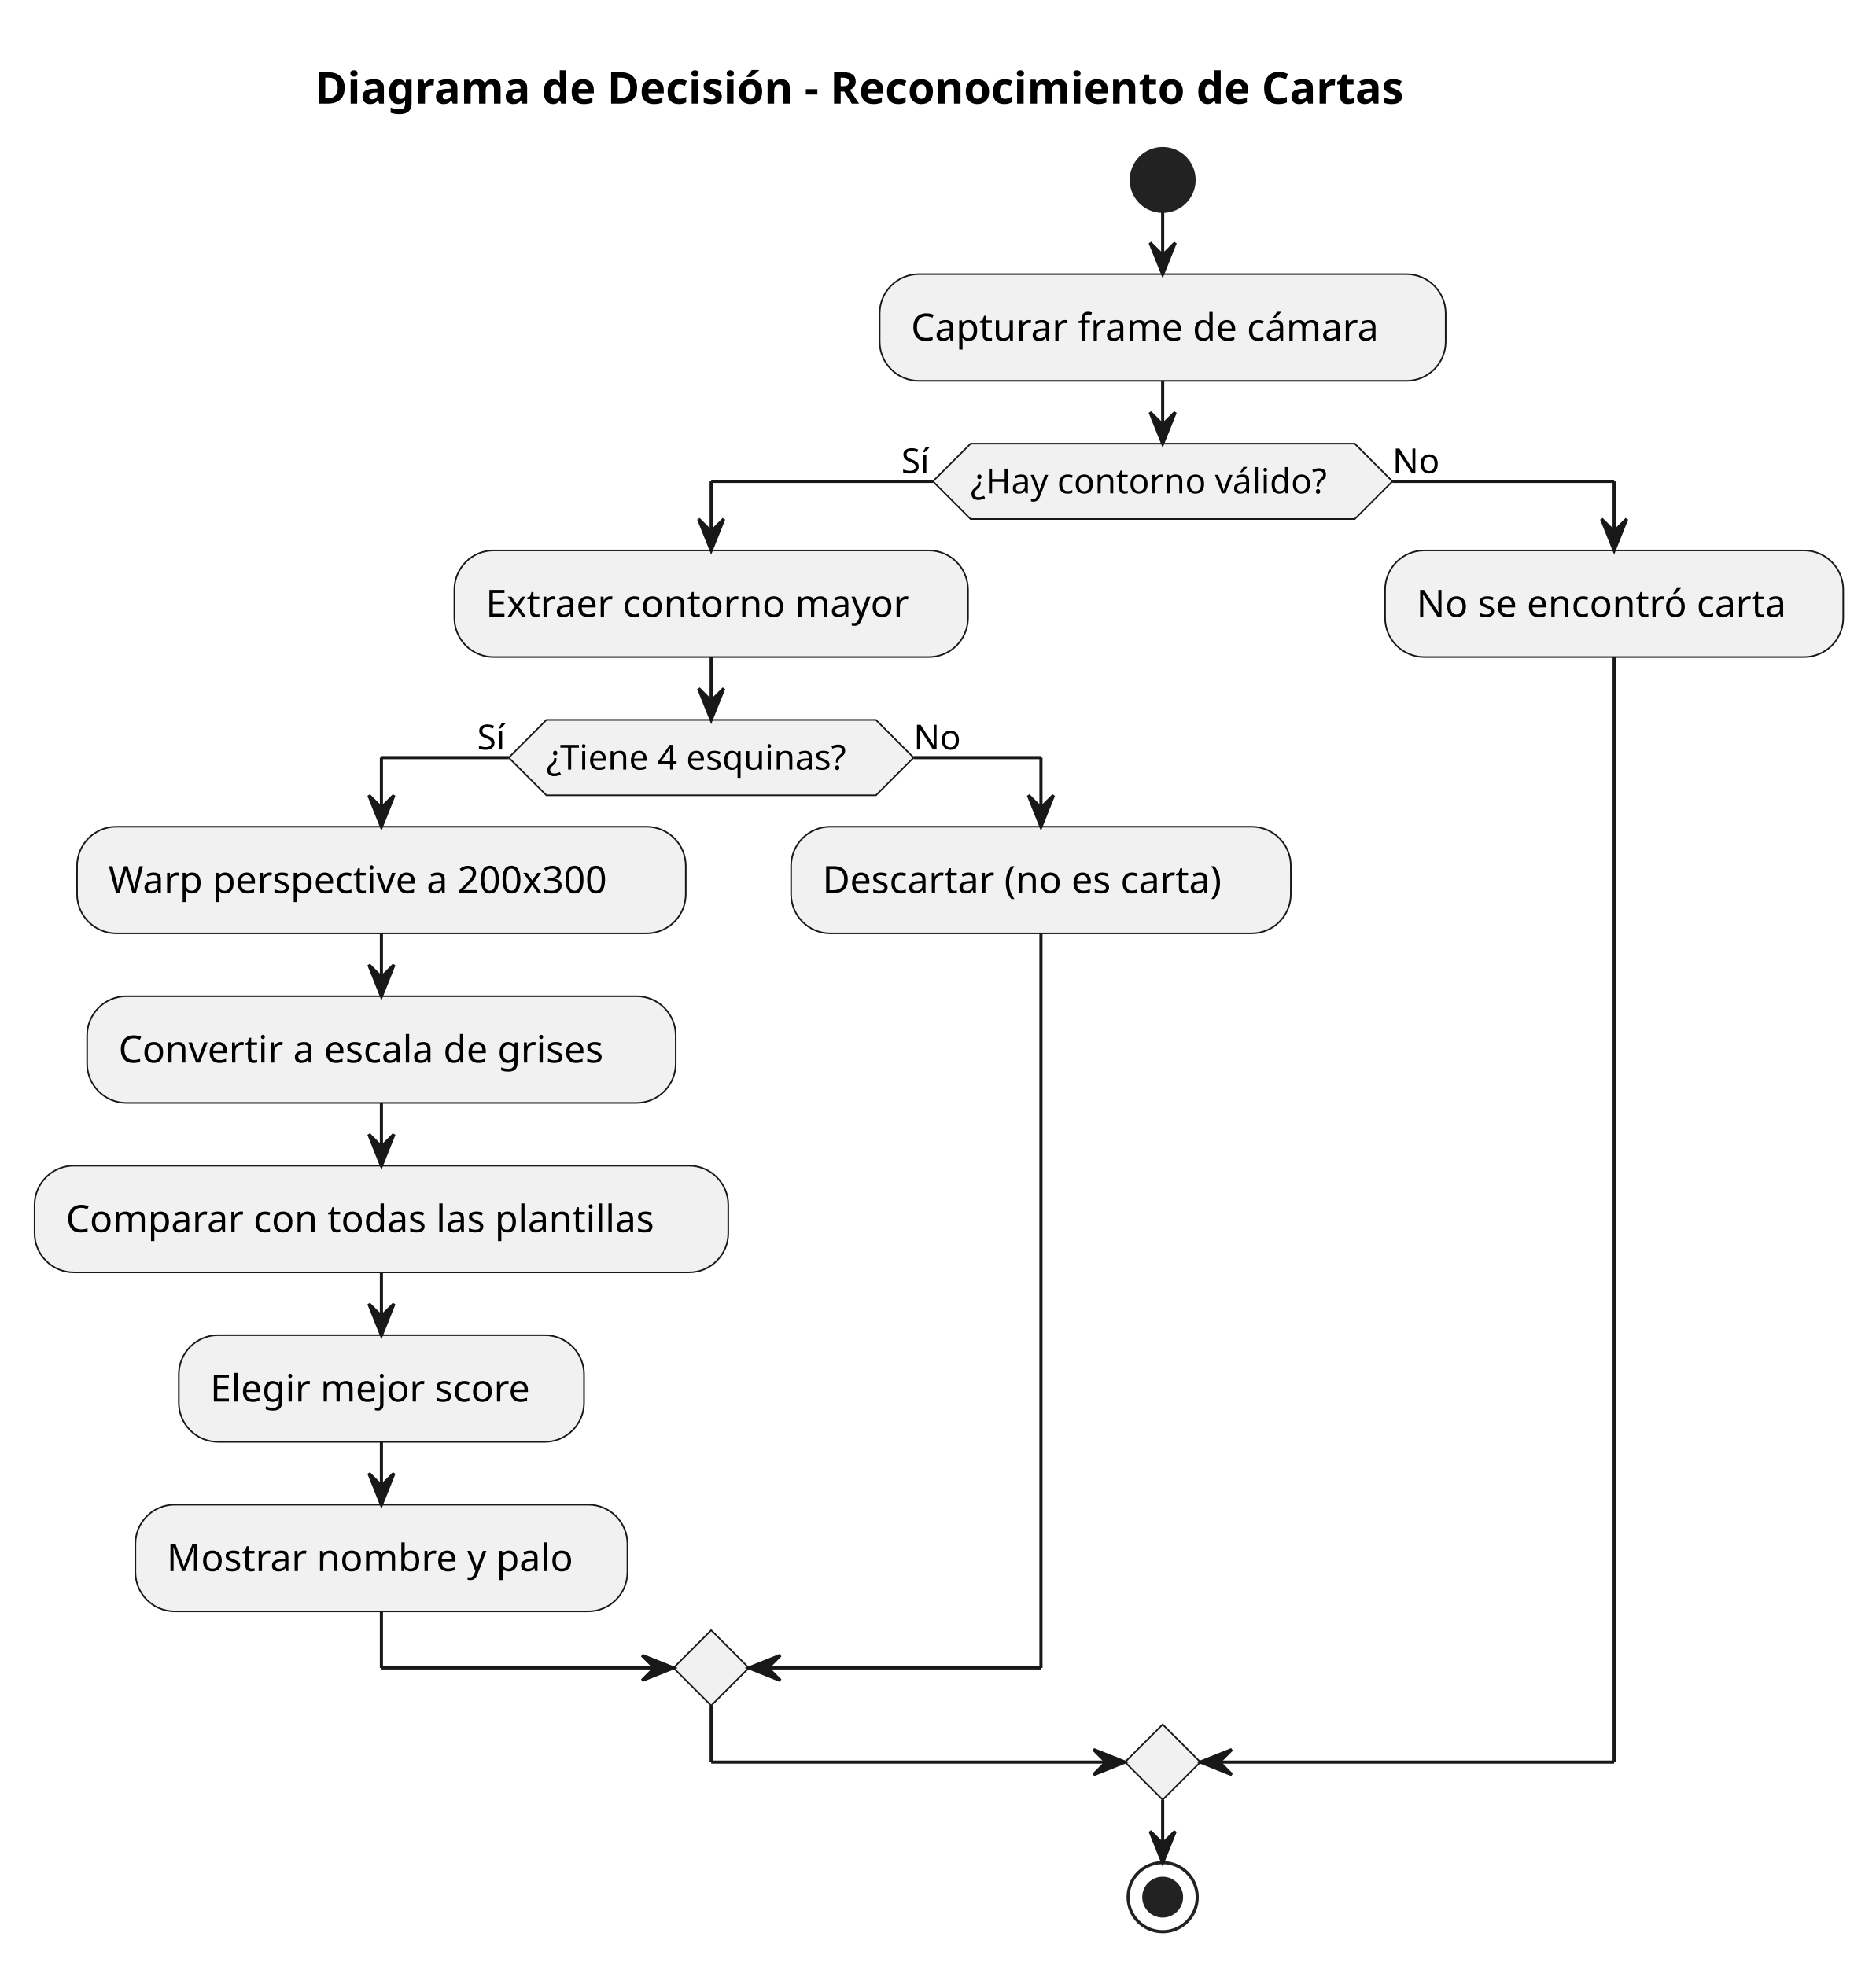
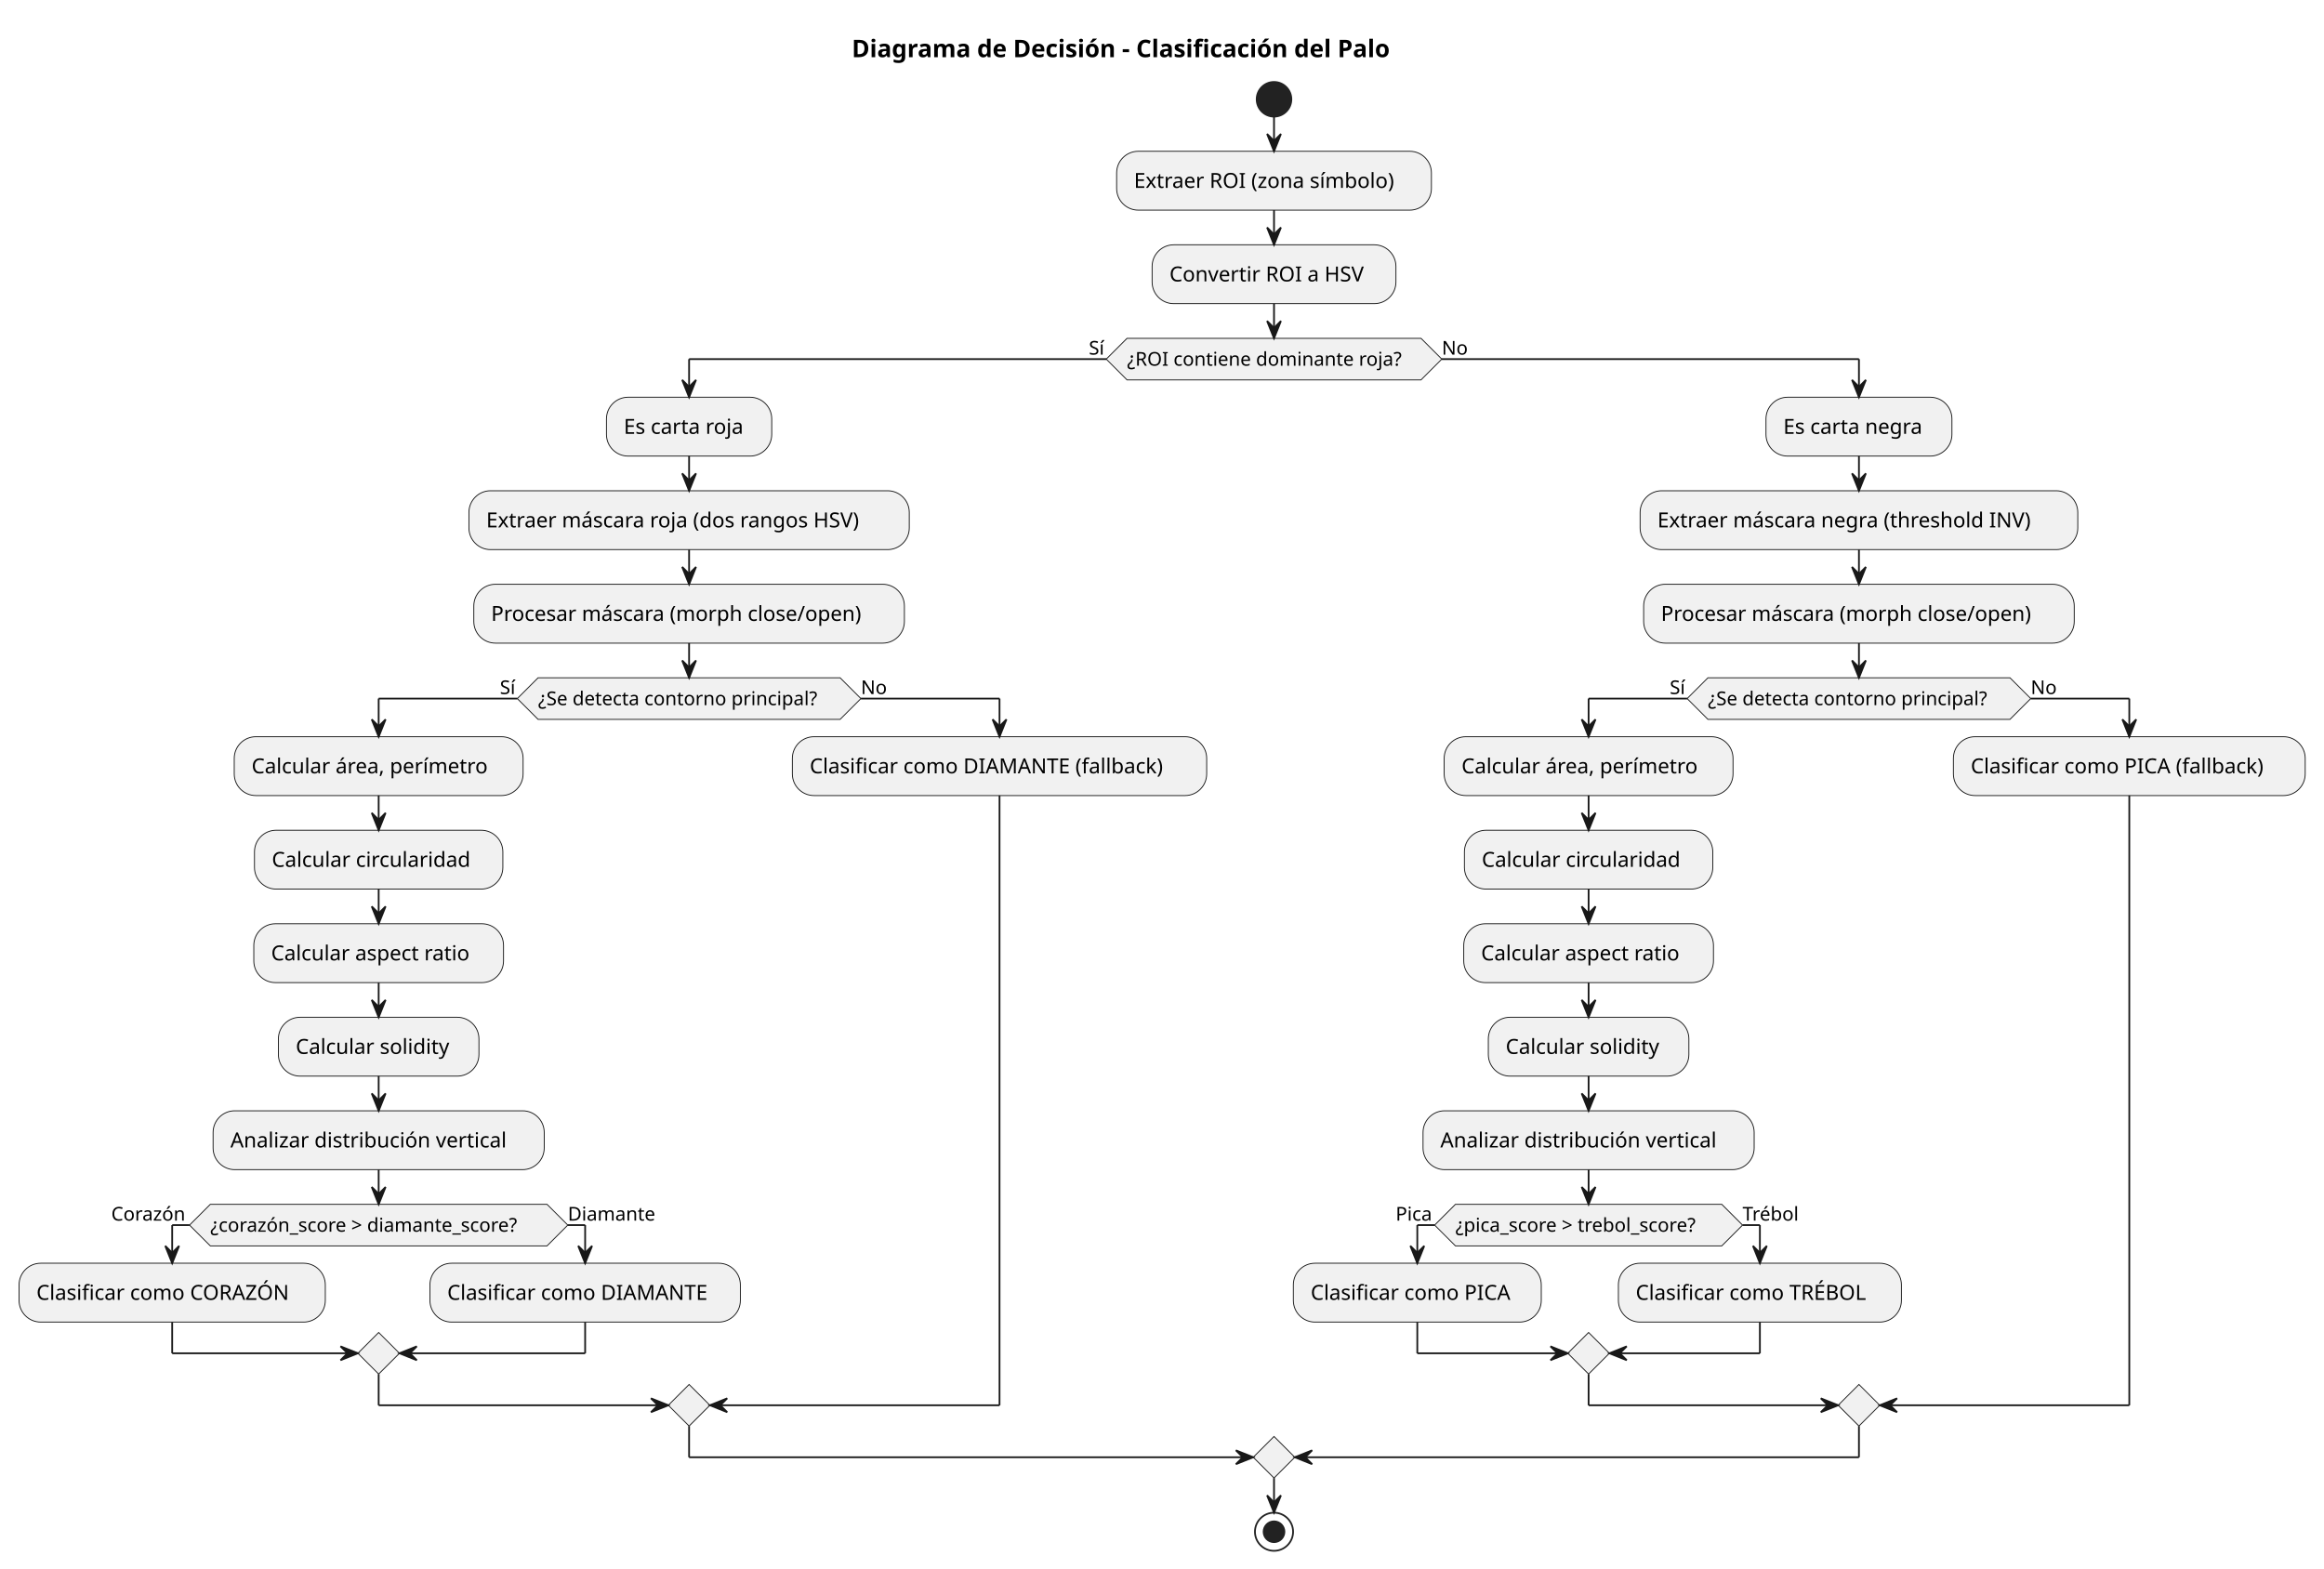
- <svg xmlns="http://www.w3.org/2000/svg" contentStyleType="text/css" data-diagram-type="ACTIVITY" height="626px" preserveAspectRatio="none" style="width:597px;height:626px;background:#FFFFFF;" version="1.1" viewBox="0 0 597 626" width="597px" zoomAndPan="magnify">
+ <svg xmlns="http://www.w3.org/2000/svg" contentStyleType="text/css" data-diagram-type="ACTIVITY" height="905px" preserveAspectRatio="none" style="width:1341px;height:905px;background:#FFFFFF;" version="1.1" viewBox="0 0 1341 905" width="1341px" zoomAndPan="magnify">
  <defs />
  <g>
    <g class="title" data-source-line="1">
-       <text fill="#000000" font-family="sans-serif" font-size="14" font-weight="bold" lengthAdjust="spacing" textLength="394.427" x="100.173" y="32.995">Diagrama de Decisión - Reconocimiento de Cartas</text>
+       <text fill="#000000" font-family="sans-serif" font-size="14" font-weight="bold" lengthAdjust="spacing" textLength="355.188" x="491.482" y="32.995">Diagrama de Decisión - Clasificación del Palo</text>
    </g>
-     <ellipse cx="370.122" cy="57.297" fill="#222222" rx="10" ry="10" style="stroke:#222222;stroke-width:1;" />
-     <rect fill="#F1F1F1" height="33.969" rx="12.5" ry="12.5" style="stroke:#181818;stroke-width:0.5;" width="180.19" x="280.028" y="87.297" />
-     <text fill="#000000" font-family="sans-serif" font-size="12" lengthAdjust="spacing" textLength="160.19" x="290.028" y="108.436">Capturar frame de cámara</text>
-     <polygon fill="#F1F1F1" points="308.981,141.266,431.264,141.266,443.264,153.266,431.264,165.266,308.981,165.266,296.981,153.266,308.981,141.266" style="stroke:#181818;stroke-width:0.5;" />
-     <text fill="#000000" font-family="sans-serif" font-size="11" lengthAdjust="spacing" textLength="122.284" x="308.981" y="157.074">¿Hay contorno válido?</text>
-     <text fill="#000000" font-family="sans-serif" font-size="11" lengthAdjust="spacing" textLength="10.039" x="286.942" y="150.671">Sí</text>
-     <text fill="#000000" font-family="sans-serif" font-size="11" lengthAdjust="spacing" textLength="14.959" x="443.264" y="150.671">No</text>
-     <rect fill="#F1F1F1" height="33.969" rx="12.5" ry="12.5" style="stroke:#181818;stroke-width:0.5;" width="163.514" x="144.641" y="175.266" />
-     <text fill="#000000" font-family="sans-serif" font-size="12" lengthAdjust="spacing" textLength="143.514" x="154.641" y="196.404">Extraer contorno mayor</text>
-     <polygon fill="#F1F1F1" points="173.946,229.234,278.849,229.234,290.849,241.234,278.849,253.234,173.946,253.234,161.946,241.234,173.946,229.234" style="stroke:#181818;stroke-width:0.5;" />
-     <text fill="#000000" font-family="sans-serif" font-size="11" lengthAdjust="spacing" textLength="104.903" x="173.946" y="245.042">¿Tiene 4 esquinas?</text>
-     <text fill="#000000" font-family="sans-serif" font-size="11" lengthAdjust="spacing" textLength="10.039" x="151.908" y="238.64">Sí</text>
-     <text fill="#000000" font-family="sans-serif" font-size="11" lengthAdjust="spacing" textLength="14.959" x="290.849" y="238.64">No</text>
-     <rect fill="#F1F1F1" height="33.969" rx="12.5" ry="12.5" style="stroke:#181818;stroke-width:0.5;" width="193.783" x="24.526" y="263.234" />
-     <text fill="#000000" font-family="sans-serif" font-size="12" lengthAdjust="spacing" textLength="173.783" x="34.526" y="284.373">Warp perspective a 200x300</text>
-     <rect fill="#F1F1F1" height="33.969" rx="12.5" ry="12.5" style="stroke:#181818;stroke-width:0.5;" width="187.373" x="27.731" y="317.203" />
-     <text fill="#000000" font-family="sans-serif" font-size="12" lengthAdjust="spacing" textLength="167.373" x="37.731" y="338.342">Convertir a escala de grises</text>
-     <rect fill="#F1F1F1" height="33.969" rx="12.5" ry="12.5" style="stroke:#181818;stroke-width:0.5;" width="220.836" x="11" y="371.172" />
-     <text fill="#000000" font-family="sans-serif" font-size="12" lengthAdjust="spacing" textLength="200.836" x="21" y="392.31">Comparar con todas las plantillas</text>
-     <rect fill="#F1F1F1" height="33.969" rx="12.5" ry="12.5" style="stroke:#181818;stroke-width:0.5;" width="129.002" x="56.917" y="425.141" />
-     <text fill="#000000" font-family="sans-serif" font-size="12" lengthAdjust="spacing" textLength="109.002" x="66.917" y="446.279">Elegir mejor score</text>
-     <rect fill="#F1F1F1" height="33.969" rx="12.5" ry="12.5" style="stroke:#181818;stroke-width:0.5;" width="156.635" x="43.101" y="479.109" />
-     <text fill="#000000" font-family="sans-serif" font-size="12" lengthAdjust="spacing" textLength="136.635" x="53.101" y="500.248">Mostrar nombre y palo</text>
-     <rect fill="#F1F1F1" height="33.969" rx="12.5" ry="12.5" style="stroke:#181818;stroke-width:0.5;" width="159.084" x="251.836" y="263.234" />
-     <text fill="#000000" font-family="sans-serif" font-size="12" lengthAdjust="spacing" textLength="139.084" x="261.836" y="284.373">Descartar (no es carta)</text>
-     <polygon fill="#F1F1F1" points="226.398,519.078,238.398,531.078,226.398,543.078,214.398,531.078,226.398,519.078" style="stroke:#181818;stroke-width:0.5;" />
-     <rect fill="#F1F1F1" height="33.969" rx="12.5" ry="12.5" style="stroke:#181818;stroke-width:0.5;" width="145.853" x="440.92" y="175.266" />
-     <text fill="#000000" font-family="sans-serif" font-size="12" lengthAdjust="spacing" textLength="125.853" x="450.92" y="196.404">No se encontró carta</text>
-     <polygon fill="#F1F1F1" points="370.122,549.078,382.122,561.078,370.122,573.078,358.122,561.078,370.122,549.078" style="stroke:#181818;stroke-width:0.5;" />
-     <ellipse cx="370.122" cy="604.078" fill="none" rx="11" ry="11" style="stroke:#222222;stroke-width:1;" />
-     <ellipse cx="370.122" cy="604.078" fill="#222222" rx="6" ry="6" style="stroke:#222222;stroke-width:1;" />
-     <line style="stroke:#181818;stroke-width:1;" x1="370.122" x2="370.122" y1="67.297" y2="87.297" />
-     <polygon fill="#181818" points="366.122,77.297,370.122,87.297,374.122,77.297,370.122,81.297" style="stroke:#181818;stroke-width:1;" />
-     <line style="stroke:#181818;stroke-width:1;" x1="121.418" x2="121.418" y1="297.203" y2="317.203" />
-     <polygon fill="#181818" points="117.418,307.203,121.418,317.203,125.418,307.203,121.418,311.203" style="stroke:#181818;stroke-width:1;" />
-     <line style="stroke:#181818;stroke-width:1;" x1="121.418" x2="121.418" y1="351.172" y2="371.172" />
-     <polygon fill="#181818" points="117.418,361.172,121.418,371.172,125.418,361.172,121.418,365.172" style="stroke:#181818;stroke-width:1;" />
-     <line style="stroke:#181818;stroke-width:1;" x1="121.418" x2="121.418" y1="405.141" y2="425.141" />
-     <polygon fill="#181818" points="117.418,415.141,121.418,425.141,125.418,415.141,121.418,419.141" style="stroke:#181818;stroke-width:1;" />
-     <line style="stroke:#181818;stroke-width:1;" x1="121.418" x2="121.418" y1="459.109" y2="479.109" />
-     <polygon fill="#181818" points="117.418,469.109,121.418,479.109,125.418,469.109,121.418,473.109" style="stroke:#181818;stroke-width:1;" />
-     <line style="stroke:#181818;stroke-width:1;" x1="161.946" x2="121.418" y1="241.234" y2="241.234" />
-     <line style="stroke:#181818;stroke-width:1;" x1="121.418" x2="121.418" y1="241.234" y2="263.234" />
-     <polygon fill="#181818" points="117.418,253.234,121.418,263.234,125.418,253.234,121.418,257.234" style="stroke:#181818;stroke-width:1;" />
-     <line style="stroke:#181818;stroke-width:1;" x1="290.849" x2="331.378" y1="241.234" y2="241.234" />
-     <line style="stroke:#181818;stroke-width:1;" x1="331.378" x2="331.378" y1="241.234" y2="263.234" />
-     <polygon fill="#181818" points="327.378,253.234,331.378,263.234,335.378,253.234,331.378,257.234" style="stroke:#181818;stroke-width:1;" />
-     <line style="stroke:#181818;stroke-width:1;" x1="121.418" x2="121.418" y1="513.078" y2="531.078" />
-     <line style="stroke:#181818;stroke-width:1;" x1="121.418" x2="214.398" y1="531.078" y2="531.078" />
-     <polygon fill="#181818" points="204.398,527.078,214.398,531.078,204.398,535.078,208.398,531.078" style="stroke:#181818;stroke-width:1;" />
-     <line style="stroke:#181818;stroke-width:1;" x1="331.378" x2="331.378" y1="297.203" y2="531.078" />
-     <line style="stroke:#181818;stroke-width:1;" x1="331.378" x2="238.398" y1="531.078" y2="531.078" />
-     <polygon fill="#181818" points="248.398,527.078,238.398,531.078,248.398,535.078,244.398,531.078" style="stroke:#181818;stroke-width:1;" />
-     <line style="stroke:#181818;stroke-width:1;" x1="226.398" x2="226.398" y1="209.234" y2="229.234" />
-     <polygon fill="#181818" points="222.398,219.234,226.398,229.234,230.398,219.234,226.398,223.234" style="stroke:#181818;stroke-width:1;" />
-     <line style="stroke:#181818;stroke-width:1;" x1="296.981" x2="226.398" y1="153.266" y2="153.266" />
-     <line style="stroke:#181818;stroke-width:1;" x1="226.398" x2="226.398" y1="153.266" y2="175.266" />
-     <polygon fill="#181818" points="222.398,165.266,226.398,175.266,230.398,165.266,226.398,169.266" style="stroke:#181818;stroke-width:1;" />
-     <line style="stroke:#181818;stroke-width:1;" x1="443.264" x2="513.847" y1="153.266" y2="153.266" />
-     <line style="stroke:#181818;stroke-width:1;" x1="513.847" x2="513.847" y1="153.266" y2="175.266" />
-     <polygon fill="#181818" points="509.847,165.266,513.847,175.266,517.847,165.266,513.847,169.266" style="stroke:#181818;stroke-width:1;" />
-     <line style="stroke:#181818;stroke-width:1;" x1="226.398" x2="226.398" y1="543.078" y2="561.078" />
-     <line style="stroke:#181818;stroke-width:1;" x1="226.398" x2="358.122" y1="561.078" y2="561.078" />
-     <polygon fill="#181818" points="348.122,557.078,358.122,561.078,348.122,565.078,352.122,561.078" style="stroke:#181818;stroke-width:1;" />
-     <line style="stroke:#181818;stroke-width:1;" x1="513.847" x2="513.847" y1="209.234" y2="561.078" />
-     <line style="stroke:#181818;stroke-width:1;" x1="513.847" x2="382.122" y1="561.078" y2="561.078" />
-     <polygon fill="#181818" points="392.122,557.078,382.122,561.078,392.122,565.078,388.122,561.078" style="stroke:#181818;stroke-width:1;" />
-     <line style="stroke:#181818;stroke-width:1;" x1="370.122" x2="370.122" y1="121.266" y2="141.266" />
-     <polygon fill="#181818" points="366.122,131.266,370.122,141.266,374.122,131.266,370.122,135.266" style="stroke:#181818;stroke-width:1;" />
-     <line style="stroke:#181818;stroke-width:1;" x1="370.122" x2="370.122" y1="573.078" y2="593.078" />
-     <polygon fill="#181818" points="366.122,583.078,370.122,593.078,374.122,583.078,370.122,587.078" style="stroke:#181818;stroke-width:1;" />
+     <ellipse cx="735.139" cy="57.297" fill="#222222" rx="10" ry="10" style="stroke:#222222;stroke-width:1;" />
+     <rect fill="#F1F1F1" height="33.969" rx="12.5" ry="12.5" style="stroke:#181818;stroke-width:0.5;" width="181.631" x="644.324" y="87.297" />
+     <text fill="#000000" font-family="sans-serif" font-size="12" lengthAdjust="spacing" textLength="161.631" x="654.324" y="108.436">Extraer ROI (zona símbolo)</text>
+     <rect fill="#F1F1F1" height="33.969" rx="12.5" ry="12.5" style="stroke:#181818;stroke-width:0.5;" width="140.685" x="664.797" y="141.266" />
+     <text fill="#000000" font-family="sans-serif" font-size="12" lengthAdjust="spacing" textLength="120.686" x="674.797" y="162.404">Convertir ROI a HSV</text>
+     <polygon fill="#F1F1F1" points="650.322,195.234,819.957,195.234,831.957,207.234,819.957,219.234,650.322,219.234,638.322,207.234,650.322,195.234" style="stroke:#181818;stroke-width:0.5;" />
+     <text fill="#000000" font-family="sans-serif" font-size="11" lengthAdjust="spacing" textLength="169.635" x="650.322" y="211.042">¿ROI contiene dominante roja?</text>
+     <text fill="#000000" font-family="sans-serif" font-size="11" lengthAdjust="spacing" textLength="10.039" x="628.283" y="204.64">Sí</text>
+     <text fill="#000000" font-family="sans-serif" font-size="11" lengthAdjust="spacing" textLength="14.959" x="831.957" y="204.64">No</text>
+     <rect fill="#F1F1F1" height="33.969" rx="12.5" ry="12.5" style="stroke:#181818;stroke-width:0.5;" width="95.369" x="349.939" y="229.234" />
+     <text fill="#000000" font-family="sans-serif" font-size="12" lengthAdjust="spacing" textLength="75.369" x="359.939" y="250.373">Es carta roja</text>
+     <rect fill="#F1F1F1" height="33.969" rx="12.5" ry="12.5" style="stroke:#181818;stroke-width:0.5;" width="254.088" x="270.58" y="283.203" />
+     <text fill="#000000" font-family="sans-serif" font-size="12" lengthAdjust="spacing" textLength="234.088" x="280.58" y="304.342">Extraer máscara roja (dos rangos HSV)</text>
+     <rect fill="#F1F1F1" height="33.969" rx="12.5" ry="12.5" style="stroke:#181818;stroke-width:0.5;" width="248.457" x="273.395" y="337.172" />
+     <text fill="#000000" font-family="sans-serif" font-size="12" lengthAdjust="spacing" textLength="228.457" x="283.395" y="358.31">Procesar máscara (morph close/open)</text>
+     <polygon fill="#F1F1F1" points="310.483,391.141,484.764,391.141,496.764,403.141,484.764,415.141,310.483,415.141,298.483,403.141,310.483,391.141" style="stroke:#181818;stroke-width:0.5;" />
+     <text fill="#000000" font-family="sans-serif" font-size="11" lengthAdjust="spacing" textLength="174.281" x="310.483" y="406.949">¿Se detecta contorno principal?</text>
+     <text fill="#000000" font-family="sans-serif" font-size="11" lengthAdjust="spacing" textLength="10.039" x="288.445" y="400.546">Sí</text>
+     <text fill="#000000" font-family="sans-serif" font-size="11" lengthAdjust="spacing" textLength="14.959" x="496.764" y="400.546">No</text>
+     <rect fill="#F1F1F1" height="33.969" rx="12.5" ry="12.5" style="stroke:#181818;stroke-width:0.5;" width="166.678" x="135.16" y="425.141" />
+     <text fill="#000000" font-family="sans-serif" font-size="12" lengthAdjust="spacing" textLength="146.678" x="145.16" y="446.279">Calcular área, perímetro</text>
+     <rect fill="#F1F1F1" height="33.969" rx="12.5" ry="12.5" style="stroke:#181818;stroke-width:0.5;" width="143.316" x="146.841" y="479.109" />
+     <text fill="#000000" font-family="sans-serif" font-size="12" lengthAdjust="spacing" textLength="123.316" x="156.841" y="500.248">Calcular circularidad</text>
+     <rect fill="#F1F1F1" height="33.969" rx="12.5" ry="12.5" style="stroke:#181818;stroke-width:0.5;" width="144.096" x="146.451" y="533.078" />
+     <text fill="#000000" font-family="sans-serif" font-size="12" lengthAdjust="spacing" textLength="124.096" x="156.451" y="554.217">Calcular aspect ratio</text>
+     <rect fill="#F1F1F1" height="33.969" rx="12.5" ry="12.5" style="stroke:#181818;stroke-width:0.5;" width="115.725" x="160.637" y="587.047" />
+     <text fill="#000000" font-family="sans-serif" font-size="12" lengthAdjust="spacing" textLength="95.725" x="170.637" y="608.186">Calcular solidity</text>
+     <rect fill="#F1F1F1" height="33.969" rx="12.5" ry="12.5" style="stroke:#181818;stroke-width:0.5;" width="191.07" x="122.964" y="641.016" />
+     <text fill="#000000" font-family="sans-serif" font-size="12" lengthAdjust="spacing" textLength="171.07" x="132.964" y="662.154">Analizar distribución vertical</text>
+     <polygon fill="#F1F1F1" points="121.355,694.984,315.643,694.984,327.643,706.984,315.643,718.984,121.355,718.984,109.355,706.984,121.355,694.984" style="stroke:#181818;stroke-width:0.5;" />
+     <text fill="#000000" font-family="sans-serif" font-size="11" lengthAdjust="spacing" textLength="194.289" x="121.355" y="710.793">¿corazón_score &gt; diamante_score?</text>
+     <text fill="#000000" font-family="sans-serif" font-size="11" lengthAdjust="spacing" textLength="45.149" x="64.205" y="704.39">Corazón</text>
+     <text fill="#000000" font-family="sans-serif" font-size="11" lengthAdjust="spacing" textLength="53.775" x="327.643" y="704.39">Diamante</text>
+     <rect fill="#F1F1F1" height="33.969" rx="12.5" ry="12.5" style="stroke:#181818;stroke-width:0.5;" width="176.709" x="11" y="728.984" />
+     <text fill="#000000" font-family="sans-serif" font-size="12" lengthAdjust="spacing" textLength="156.709" x="21" y="750.123">Clasificar como CORAZÓN</text>
+     <rect fill="#F1F1F1" height="33.969" rx="12.5" ry="12.5" style="stroke:#181818;stroke-width:0.5;" width="179.135" x="248.076" y="728.984" />
+     <text fill="#000000" font-family="sans-serif" font-size="12" lengthAdjust="spacing" textLength="159.135" x="258.076" y="750.123">Clasificar como DIAMANTE</text>
+     <polygon fill="#F1F1F1" points="218.499,768.953,230.499,780.953,218.499,792.953,206.499,780.953,218.499,768.953" style="stroke:#181818;stroke-width:0.5;" />
+     <rect fill="#F1F1F1" height="33.969" rx="12.5" ry="12.5" style="stroke:#181818;stroke-width:0.5;" width="239.076" x="457.21" y="425.141" />
+     <text fill="#000000" font-family="sans-serif" font-size="12" lengthAdjust="spacing" textLength="219.076" x="467.21" y="446.279">Clasificar como DIAMANTE (fallback)</text>
+     <polygon fill="#F1F1F1" points="397.624,798.953,409.624,810.953,397.624,822.953,385.624,810.953,397.624,798.953" style="stroke:#181818;stroke-width:0.5;" />
+     <rect fill="#F1F1F1" height="33.969" rx="12.5" ry="12.5" style="stroke:#181818;stroke-width:0.5;" width="107.299" x="1019.006" y="229.234" />
+     <text fill="#000000" font-family="sans-serif" font-size="12" lengthAdjust="spacing" textLength="87.299" x="1029.006" y="250.373">Es carta negra</text>
+     <rect fill="#F1F1F1" height="33.969" rx="12.5" ry="12.5" style="stroke:#181818;stroke-width:0.5;" width="252.541" x="946.385" y="283.203" />
+     <text fill="#000000" font-family="sans-serif" font-size="12" lengthAdjust="spacing" textLength="232.541" x="956.385" y="304.342">Extraer máscara negra (threshold INV)</text>
+     <rect fill="#F1F1F1" height="33.969" rx="12.5" ry="12.5" style="stroke:#181818;stroke-width:0.5;" width="248.457" x="948.427" y="337.172" />
+     <text fill="#000000" font-family="sans-serif" font-size="12" lengthAdjust="spacing" textLength="228.457" x="958.427" y="358.31">Procesar máscara (morph close/open)</text>
+     <polygon fill="#F1F1F1" points="985.515,391.141,1159.796,391.141,1171.796,403.141,1159.796,415.141,985.515,415.141,973.515,403.141,985.515,391.141" style="stroke:#181818;stroke-width:0.5;" />
+     <text fill="#000000" font-family="sans-serif" font-size="11" lengthAdjust="spacing" textLength="174.281" x="985.515" y="406.949">¿Se detecta contorno principal?</text>
+     <text fill="#000000" font-family="sans-serif" font-size="11" lengthAdjust="spacing" textLength="10.039" x="963.476" y="400.546">Sí</text>
+     <text fill="#000000" font-family="sans-serif" font-size="11" lengthAdjust="spacing" textLength="14.959" x="1171.796" y="400.546">No</text>
+     <rect fill="#F1F1F1" height="33.969" rx="12.5" ry="12.5" style="stroke:#181818;stroke-width:0.5;" width="166.678" x="833.319" y="425.141" />
+     <text fill="#000000" font-family="sans-serif" font-size="12" lengthAdjust="spacing" textLength="146.678" x="843.319" y="446.279">Calcular área, perímetro</text>
+     <rect fill="#F1F1F1" height="33.969" rx="12.5" ry="12.5" style="stroke:#181818;stroke-width:0.5;" width="143.316" x="844.999" y="479.109" />
+     <text fill="#000000" font-family="sans-serif" font-size="12" lengthAdjust="spacing" textLength="123.316" x="854.999" y="500.248">Calcular circularidad</text>
+     <rect fill="#F1F1F1" height="33.969" rx="12.5" ry="12.5" style="stroke:#181818;stroke-width:0.5;" width="144.096" x="844.61" y="533.078" />
+     <text fill="#000000" font-family="sans-serif" font-size="12" lengthAdjust="spacing" textLength="124.096" x="854.61" y="554.217">Calcular aspect ratio</text>
+     <rect fill="#F1F1F1" height="33.969" rx="12.5" ry="12.5" style="stroke:#181818;stroke-width:0.5;" width="115.725" x="858.795" y="587.047" />
+     <text fill="#000000" font-family="sans-serif" font-size="12" lengthAdjust="spacing" textLength="95.725" x="868.795" y="608.186">Calcular solidity</text>
+     <rect fill="#F1F1F1" height="33.969" rx="12.5" ry="12.5" style="stroke:#181818;stroke-width:0.5;" width="191.07" x="821.122" y="641.016" />
+     <text fill="#000000" font-family="sans-serif" font-size="12" lengthAdjust="spacing" textLength="171.07" x="831.122" y="662.154">Analizar distribución vertical</text>
+     <polygon fill="#F1F1F1" points="839.816,694.984,993.499,694.984,1005.499,706.984,993.499,718.984,839.816,718.984,827.816,706.984,839.816,694.984" style="stroke:#181818;stroke-width:0.5;" />
+     <text fill="#000000" font-family="sans-serif" font-size="11" lengthAdjust="spacing" textLength="153.683" x="839.816" y="710.793">¿pica_score &gt; trebol_score?</text>
+     <text fill="#000000" font-family="sans-serif" font-size="11" lengthAdjust="spacing" textLength="22.478" x="805.338" y="704.39">Pica</text>
+     <text fill="#000000" font-family="sans-serif" font-size="11" lengthAdjust="spacing" textLength="34.778" x="1005.499" y="704.39">Trébol</text>
+     <rect fill="#F1F1F1" height="33.969" rx="12.5" ry="12.5" style="stroke:#181818;stroke-width:0.5;" width="143.059" x="746.287" y="728.984" />
+     <text fill="#000000" font-family="sans-serif" font-size="12" lengthAdjust="spacing" textLength="123.059" x="756.287" y="750.123">Clasificar como PICA</text>
+     <rect fill="#F1F1F1" height="33.969" rx="12.5" ry="12.5" style="stroke:#181818;stroke-width:0.5;" width="163.309" x="933.845" y="728.984" />
+     <text fill="#000000" font-family="sans-serif" font-size="12" lengthAdjust="spacing" textLength="143.309" x="943.845" y="750.123">Clasificar como TRÉBOL</text>
+     <polygon fill="#F1F1F1" points="916.658,768.953,928.658,780.953,916.658,792.953,904.658,780.953,916.658,768.953" style="stroke:#181818;stroke-width:0.5;" />
+     <rect fill="#F1F1F1" height="33.969" rx="12.5" ry="12.5" style="stroke:#181818;stroke-width:0.5;" width="203" x="1127.153" y="425.141" />
+     <text fill="#000000" font-family="sans-serif" font-size="12" lengthAdjust="spacing" textLength="183" x="1137.153" y="446.279">Clasificar como PICA (fallback)</text>
+     <polygon fill="#F1F1F1" points="1072.655,798.953,1084.655,810.953,1072.655,822.953,1060.655,810.953,1072.655,798.953" style="stroke:#181818;stroke-width:0.5;" />
+     <polygon fill="#F1F1F1" points="735.139,828.953,747.139,840.953,735.139,852.953,723.139,840.953,735.139,828.953" style="stroke:#181818;stroke-width:0.5;" />
+     <ellipse cx="735.139" cy="883.953" fill="none" rx="11" ry="11" style="stroke:#222222;stroke-width:1;" />
+     <ellipse cx="735.139" cy="883.953" fill="#222222" rx="6" ry="6" style="stroke:#222222;stroke-width:1;" />
+     <line style="stroke:#181818;stroke-width:1;" x1="735.139" x2="735.139" y1="67.297" y2="87.297" />
+     <polygon fill="#181818" points="731.139,77.297,735.139,87.297,739.139,77.297,735.139,81.297" style="stroke:#181818;stroke-width:1;" />
+     <line style="stroke:#181818;stroke-width:1;" x1="735.139" x2="735.139" y1="121.266" y2="141.266" />
+     <polygon fill="#181818" points="731.139,131.266,735.139,141.266,739.139,131.266,735.139,135.266" style="stroke:#181818;stroke-width:1;" />
+     <line style="stroke:#181818;stroke-width:1;" x1="397.624" x2="397.624" y1="263.203" y2="283.203" />
+     <polygon fill="#181818" points="393.624,273.203,397.624,283.203,401.624,273.203,397.624,277.203" style="stroke:#181818;stroke-width:1;" />
+     <line style="stroke:#181818;stroke-width:1;" x1="397.624" x2="397.624" y1="317.172" y2="337.172" />
+     <polygon fill="#181818" points="393.624,327.172,397.624,337.172,401.624,327.172,397.624,331.172" style="stroke:#181818;stroke-width:1;" />
+     <line style="stroke:#181818;stroke-width:1;" x1="218.499" x2="218.499" y1="459.109" y2="479.109" />
+     <polygon fill="#181818" points="214.499,469.109,218.499,479.109,222.499,469.109,218.499,473.109" style="stroke:#181818;stroke-width:1;" />
+     <line style="stroke:#181818;stroke-width:1;" x1="218.499" x2="218.499" y1="513.078" y2="533.078" />
+     <polygon fill="#181818" points="214.499,523.078,218.499,533.078,222.499,523.078,218.499,527.078" style="stroke:#181818;stroke-width:1;" />
+     <line style="stroke:#181818;stroke-width:1;" x1="218.499" x2="218.499" y1="567.047" y2="587.047" />
+     <polygon fill="#181818" points="214.499,577.047,218.499,587.047,222.499,577.047,218.499,581.047" style="stroke:#181818;stroke-width:1;" />
+     <line style="stroke:#181818;stroke-width:1;" x1="218.499" x2="218.499" y1="621.016" y2="641.016" />
+     <polygon fill="#181818" points="214.499,631.016,218.499,641.016,222.499,631.016,218.499,635.016" style="stroke:#181818;stroke-width:1;" />
+     <line style="stroke:#181818;stroke-width:1;" x1="109.355" x2="99.355" y1="706.984" y2="706.984" />
+     <line style="stroke:#181818;stroke-width:1;" x1="99.355" x2="99.355" y1="706.984" y2="728.984" />
+     <polygon fill="#181818" points="95.355,718.984,99.355,728.984,103.355,718.984,99.355,722.984" style="stroke:#181818;stroke-width:1;" />
+     <line style="stroke:#181818;stroke-width:1;" x1="327.643" x2="337.643" y1="706.984" y2="706.984" />
+     <line style="stroke:#181818;stroke-width:1;" x1="337.643" x2="337.643" y1="706.984" y2="728.984" />
+     <polygon fill="#181818" points="333.643,718.984,337.643,728.984,341.643,718.984,337.643,722.984" style="stroke:#181818;stroke-width:1;" />
+     <line style="stroke:#181818;stroke-width:1;" x1="99.355" x2="99.355" y1="762.953" y2="780.953" />
+     <line style="stroke:#181818;stroke-width:1;" x1="99.355" x2="206.499" y1="780.953" y2="780.953" />
+     <polygon fill="#181818" points="196.499,776.953,206.499,780.953,196.499,784.953,200.499,780.953" style="stroke:#181818;stroke-width:1;" />
+     <line style="stroke:#181818;stroke-width:1;" x1="337.643" x2="337.643" y1="762.953" y2="780.953" />
+     <line style="stroke:#181818;stroke-width:1;" x1="337.643" x2="230.499" y1="780.953" y2="780.953" />
+     <polygon fill="#181818" points="240.499,776.953,230.499,780.953,240.499,784.953,236.499,780.953" style="stroke:#181818;stroke-width:1;" />
+     <line style="stroke:#181818;stroke-width:1;" x1="218.499" x2="218.499" y1="674.984" y2="694.984" />
+     <polygon fill="#181818" points="214.499,684.984,218.499,694.984,222.499,684.984,218.499,688.984" style="stroke:#181818;stroke-width:1;" />
+     <line style="stroke:#181818;stroke-width:1;" x1="298.483" x2="218.499" y1="403.141" y2="403.141" />
+     <line style="stroke:#181818;stroke-width:1;" x1="218.499" x2="218.499" y1="403.141" y2="425.141" />
+     <polygon fill="#181818" points="214.499,415.141,218.499,425.141,222.499,415.141,218.499,419.141" style="stroke:#181818;stroke-width:1;" />
+     <line style="stroke:#181818;stroke-width:1;" x1="496.764" x2="576.749" y1="403.141" y2="403.141" />
+     <line style="stroke:#181818;stroke-width:1;" x1="576.749" x2="576.749" y1="403.141" y2="425.141" />
+     <polygon fill="#181818" points="572.749,415.141,576.749,425.141,580.749,415.141,576.749,419.141" style="stroke:#181818;stroke-width:1;" />
+     <line style="stroke:#181818;stroke-width:1;" x1="218.499" x2="218.499" y1="792.953" y2="810.953" />
+     <line style="stroke:#181818;stroke-width:1;" x1="218.499" x2="385.624" y1="810.953" y2="810.953" />
+     <polygon fill="#181818" points="375.624,806.953,385.624,810.953,375.624,814.953,379.624,810.953" style="stroke:#181818;stroke-width:1;" />
+     <line style="stroke:#181818;stroke-width:1;" x1="576.749" x2="576.749" y1="459.109" y2="810.953" />
+     <line style="stroke:#181818;stroke-width:1;" x1="576.749" x2="409.624" y1="810.953" y2="810.953" />
+     <polygon fill="#181818" points="419.624,806.953,409.624,810.953,419.624,814.953,415.624,810.953" style="stroke:#181818;stroke-width:1;" />
+     <line style="stroke:#181818;stroke-width:1;" x1="397.624" x2="397.624" y1="371.141" y2="391.141" />
+     <polygon fill="#181818" points="393.624,381.141,397.624,391.141,401.624,381.141,397.624,385.141" style="stroke:#181818;stroke-width:1;" />
+     <line style="stroke:#181818;stroke-width:1;" x1="1072.655" x2="1072.655" y1="263.203" y2="283.203" />
+     <polygon fill="#181818" points="1068.655,273.203,1072.655,283.203,1076.655,273.203,1072.655,277.203" style="stroke:#181818;stroke-width:1;" />
+     <line style="stroke:#181818;stroke-width:1;" x1="1072.655" x2="1072.655" y1="317.172" y2="337.172" />
+     <polygon fill="#181818" points="1068.655,327.172,1072.655,337.172,1076.655,327.172,1072.655,331.172" style="stroke:#181818;stroke-width:1;" />
+     <line style="stroke:#181818;stroke-width:1;" x1="916.658" x2="916.658" y1="459.109" y2="479.109" />
+     <polygon fill="#181818" points="912.658,469.109,916.658,479.109,920.658,469.109,916.658,473.109" style="stroke:#181818;stroke-width:1;" />
+     <line style="stroke:#181818;stroke-width:1;" x1="916.658" x2="916.658" y1="513.078" y2="533.078" />
+     <polygon fill="#181818" points="912.658,523.078,916.658,533.078,920.658,523.078,916.658,527.078" style="stroke:#181818;stroke-width:1;" />
+     <line style="stroke:#181818;stroke-width:1;" x1="916.658" x2="916.658" y1="567.047" y2="587.047" />
+     <polygon fill="#181818" points="912.658,577.047,916.658,587.047,920.658,577.047,916.658,581.047" style="stroke:#181818;stroke-width:1;" />
+     <line style="stroke:#181818;stroke-width:1;" x1="916.658" x2="916.658" y1="621.016" y2="641.016" />
+     <polygon fill="#181818" points="912.658,631.016,916.658,641.016,920.658,631.016,916.658,635.016" style="stroke:#181818;stroke-width:1;" />
+     <line style="stroke:#181818;stroke-width:1;" x1="827.816" x2="817.816" y1="706.984" y2="706.984" />
+     <line style="stroke:#181818;stroke-width:1;" x1="817.816" x2="817.816" y1="706.984" y2="728.984" />
+     <polygon fill="#181818" points="813.816,718.984,817.816,728.984,821.816,718.984,817.816,722.984" style="stroke:#181818;stroke-width:1;" />
+     <line style="stroke:#181818;stroke-width:1;" x1="1005.499" x2="1015.499" y1="706.984" y2="706.984" />
+     <line style="stroke:#181818;stroke-width:1;" x1="1015.499" x2="1015.499" y1="706.984" y2="728.984" />
+     <polygon fill="#181818" points="1011.499,718.984,1015.499,728.984,1019.499,718.984,1015.499,722.984" style="stroke:#181818;stroke-width:1;" />
+     <line style="stroke:#181818;stroke-width:1;" x1="817.816" x2="817.816" y1="762.953" y2="780.953" />
+     <line style="stroke:#181818;stroke-width:1;" x1="817.816" x2="904.658" y1="780.953" y2="780.953" />
+     <polygon fill="#181818" points="894.658,776.953,904.658,780.953,894.658,784.953,898.658,780.953" style="stroke:#181818;stroke-width:1;" />
+     <line style="stroke:#181818;stroke-width:1;" x1="1015.499" x2="1015.499" y1="762.953" y2="780.953" />
+     <line style="stroke:#181818;stroke-width:1;" x1="1015.499" x2="928.658" y1="780.953" y2="780.953" />
+     <polygon fill="#181818" points="938.658,776.953,928.658,780.953,938.658,784.953,934.658,780.953" style="stroke:#181818;stroke-width:1;" />
+     <line style="stroke:#181818;stroke-width:1;" x1="916.658" x2="916.658" y1="674.984" y2="694.984" />
+     <polygon fill="#181818" points="912.658,684.984,916.658,694.984,920.658,684.984,916.658,688.984" style="stroke:#181818;stroke-width:1;" />
+     <line style="stroke:#181818;stroke-width:1;" x1="973.515" x2="916.658" y1="403.141" y2="403.141" />
+     <line style="stroke:#181818;stroke-width:1;" x1="916.658" x2="916.658" y1="403.141" y2="425.141" />
+     <polygon fill="#181818" points="912.658,415.141,916.658,425.141,920.658,415.141,916.658,419.141" style="stroke:#181818;stroke-width:1;" />
+     <line style="stroke:#181818;stroke-width:1;" x1="1171.796" x2="1228.653" y1="403.141" y2="403.141" />
+     <line style="stroke:#181818;stroke-width:1;" x1="1228.653" x2="1228.653" y1="403.141" y2="425.141" />
+     <polygon fill="#181818" points="1224.653,415.141,1228.653,425.141,1232.653,415.141,1228.653,419.141" style="stroke:#181818;stroke-width:1;" />
+     <line style="stroke:#181818;stroke-width:1;" x1="916.658" x2="916.658" y1="792.953" y2="810.953" />
+     <line style="stroke:#181818;stroke-width:1;" x1="916.658" x2="1060.655" y1="810.953" y2="810.953" />
+     <polygon fill="#181818" points="1050.655,806.953,1060.655,810.953,1050.655,814.953,1054.655,810.953" style="stroke:#181818;stroke-width:1;" />
+     <line style="stroke:#181818;stroke-width:1;" x1="1228.653" x2="1228.653" y1="459.109" y2="810.953" />
+     <line style="stroke:#181818;stroke-width:1;" x1="1228.653" x2="1084.655" y1="810.953" y2="810.953" />
+     <polygon fill="#181818" points="1094.655,806.953,1084.655,810.953,1094.655,814.953,1090.655,810.953" style="stroke:#181818;stroke-width:1;" />
+     <line style="stroke:#181818;stroke-width:1;" x1="1072.655" x2="1072.655" y1="371.141" y2="391.141" />
+     <polygon fill="#181818" points="1068.655,381.141,1072.655,391.141,1076.655,381.141,1072.655,385.141" style="stroke:#181818;stroke-width:1;" />
+     <line style="stroke:#181818;stroke-width:1;" x1="638.322" x2="397.624" y1="207.234" y2="207.234" />
+     <line style="stroke:#181818;stroke-width:1;" x1="397.624" x2="397.624" y1="207.234" y2="229.234" />
+     <polygon fill="#181818" points="393.624,219.234,397.624,229.234,401.624,219.234,397.624,223.234" style="stroke:#181818;stroke-width:1;" />
+     <line style="stroke:#181818;stroke-width:1;" x1="831.957" x2="1072.655" y1="207.234" y2="207.234" />
+     <line style="stroke:#181818;stroke-width:1;" x1="1072.655" x2="1072.655" y1="207.234" y2="229.234" />
+     <polygon fill="#181818" points="1068.655,219.234,1072.655,229.234,1076.655,219.234,1072.655,223.234" style="stroke:#181818;stroke-width:1;" />
+     <line style="stroke:#181818;stroke-width:1;" x1="397.624" x2="397.624" y1="822.953" y2="840.953" />
+     <line style="stroke:#181818;stroke-width:1;" x1="397.624" x2="723.139" y1="840.953" y2="840.953" />
+     <polygon fill="#181818" points="713.139,836.953,723.139,840.953,713.139,844.953,717.139,840.953" style="stroke:#181818;stroke-width:1;" />
+     <line style="stroke:#181818;stroke-width:1;" x1="1072.655" x2="1072.655" y1="822.953" y2="840.953" />
+     <line style="stroke:#181818;stroke-width:1;" x1="1072.655" x2="747.139" y1="840.953" y2="840.953" />
+     <polygon fill="#181818" points="757.139,836.953,747.139,840.953,757.139,844.953,753.139,840.953" style="stroke:#181818;stroke-width:1;" />
+     <line style="stroke:#181818;stroke-width:1;" x1="735.139" x2="735.139" y1="175.234" y2="195.234" />
+     <polygon fill="#181818" points="731.139,185.234,735.139,195.234,739.139,185.234,735.139,189.234" style="stroke:#181818;stroke-width:1;" />
+     <line style="stroke:#181818;stroke-width:1;" x1="735.139" x2="735.139" y1="852.953" y2="872.953" />
+     <polygon fill="#181818" points="731.139,862.953,735.139,872.953,739.139,862.953,735.139,866.953" style="stroke:#181818;stroke-width:1;" />
  </g>
</svg>
